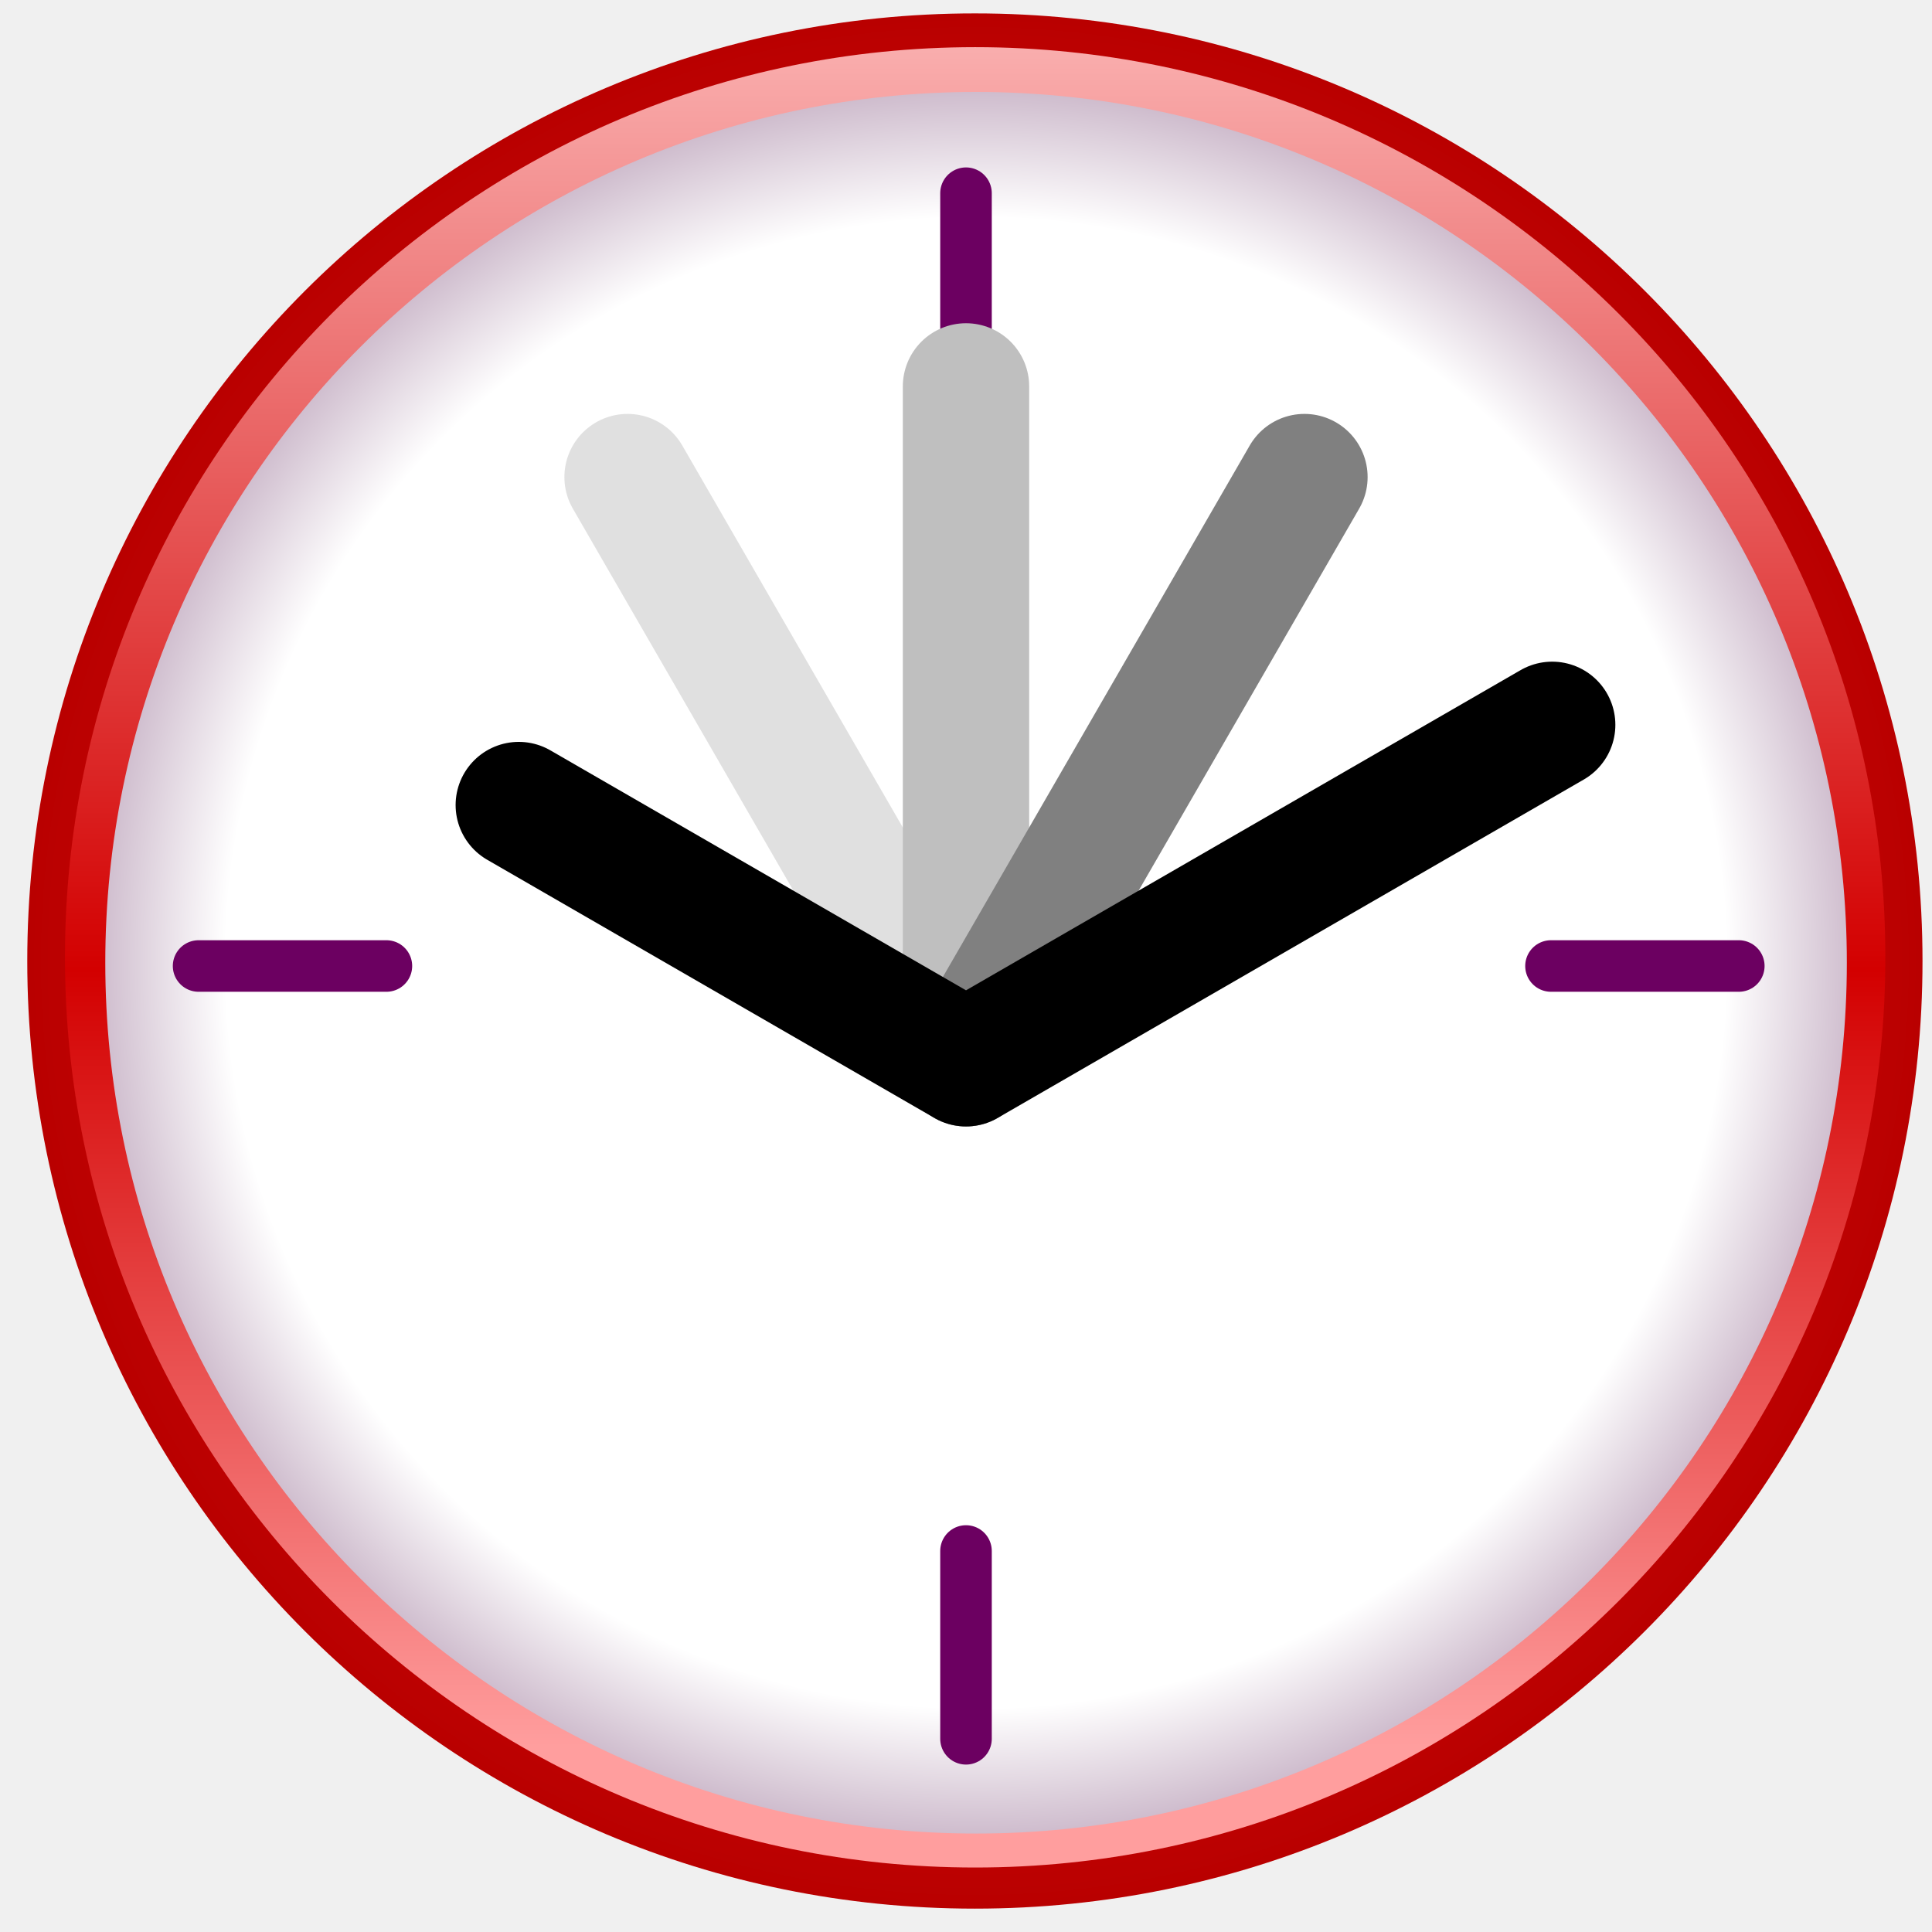
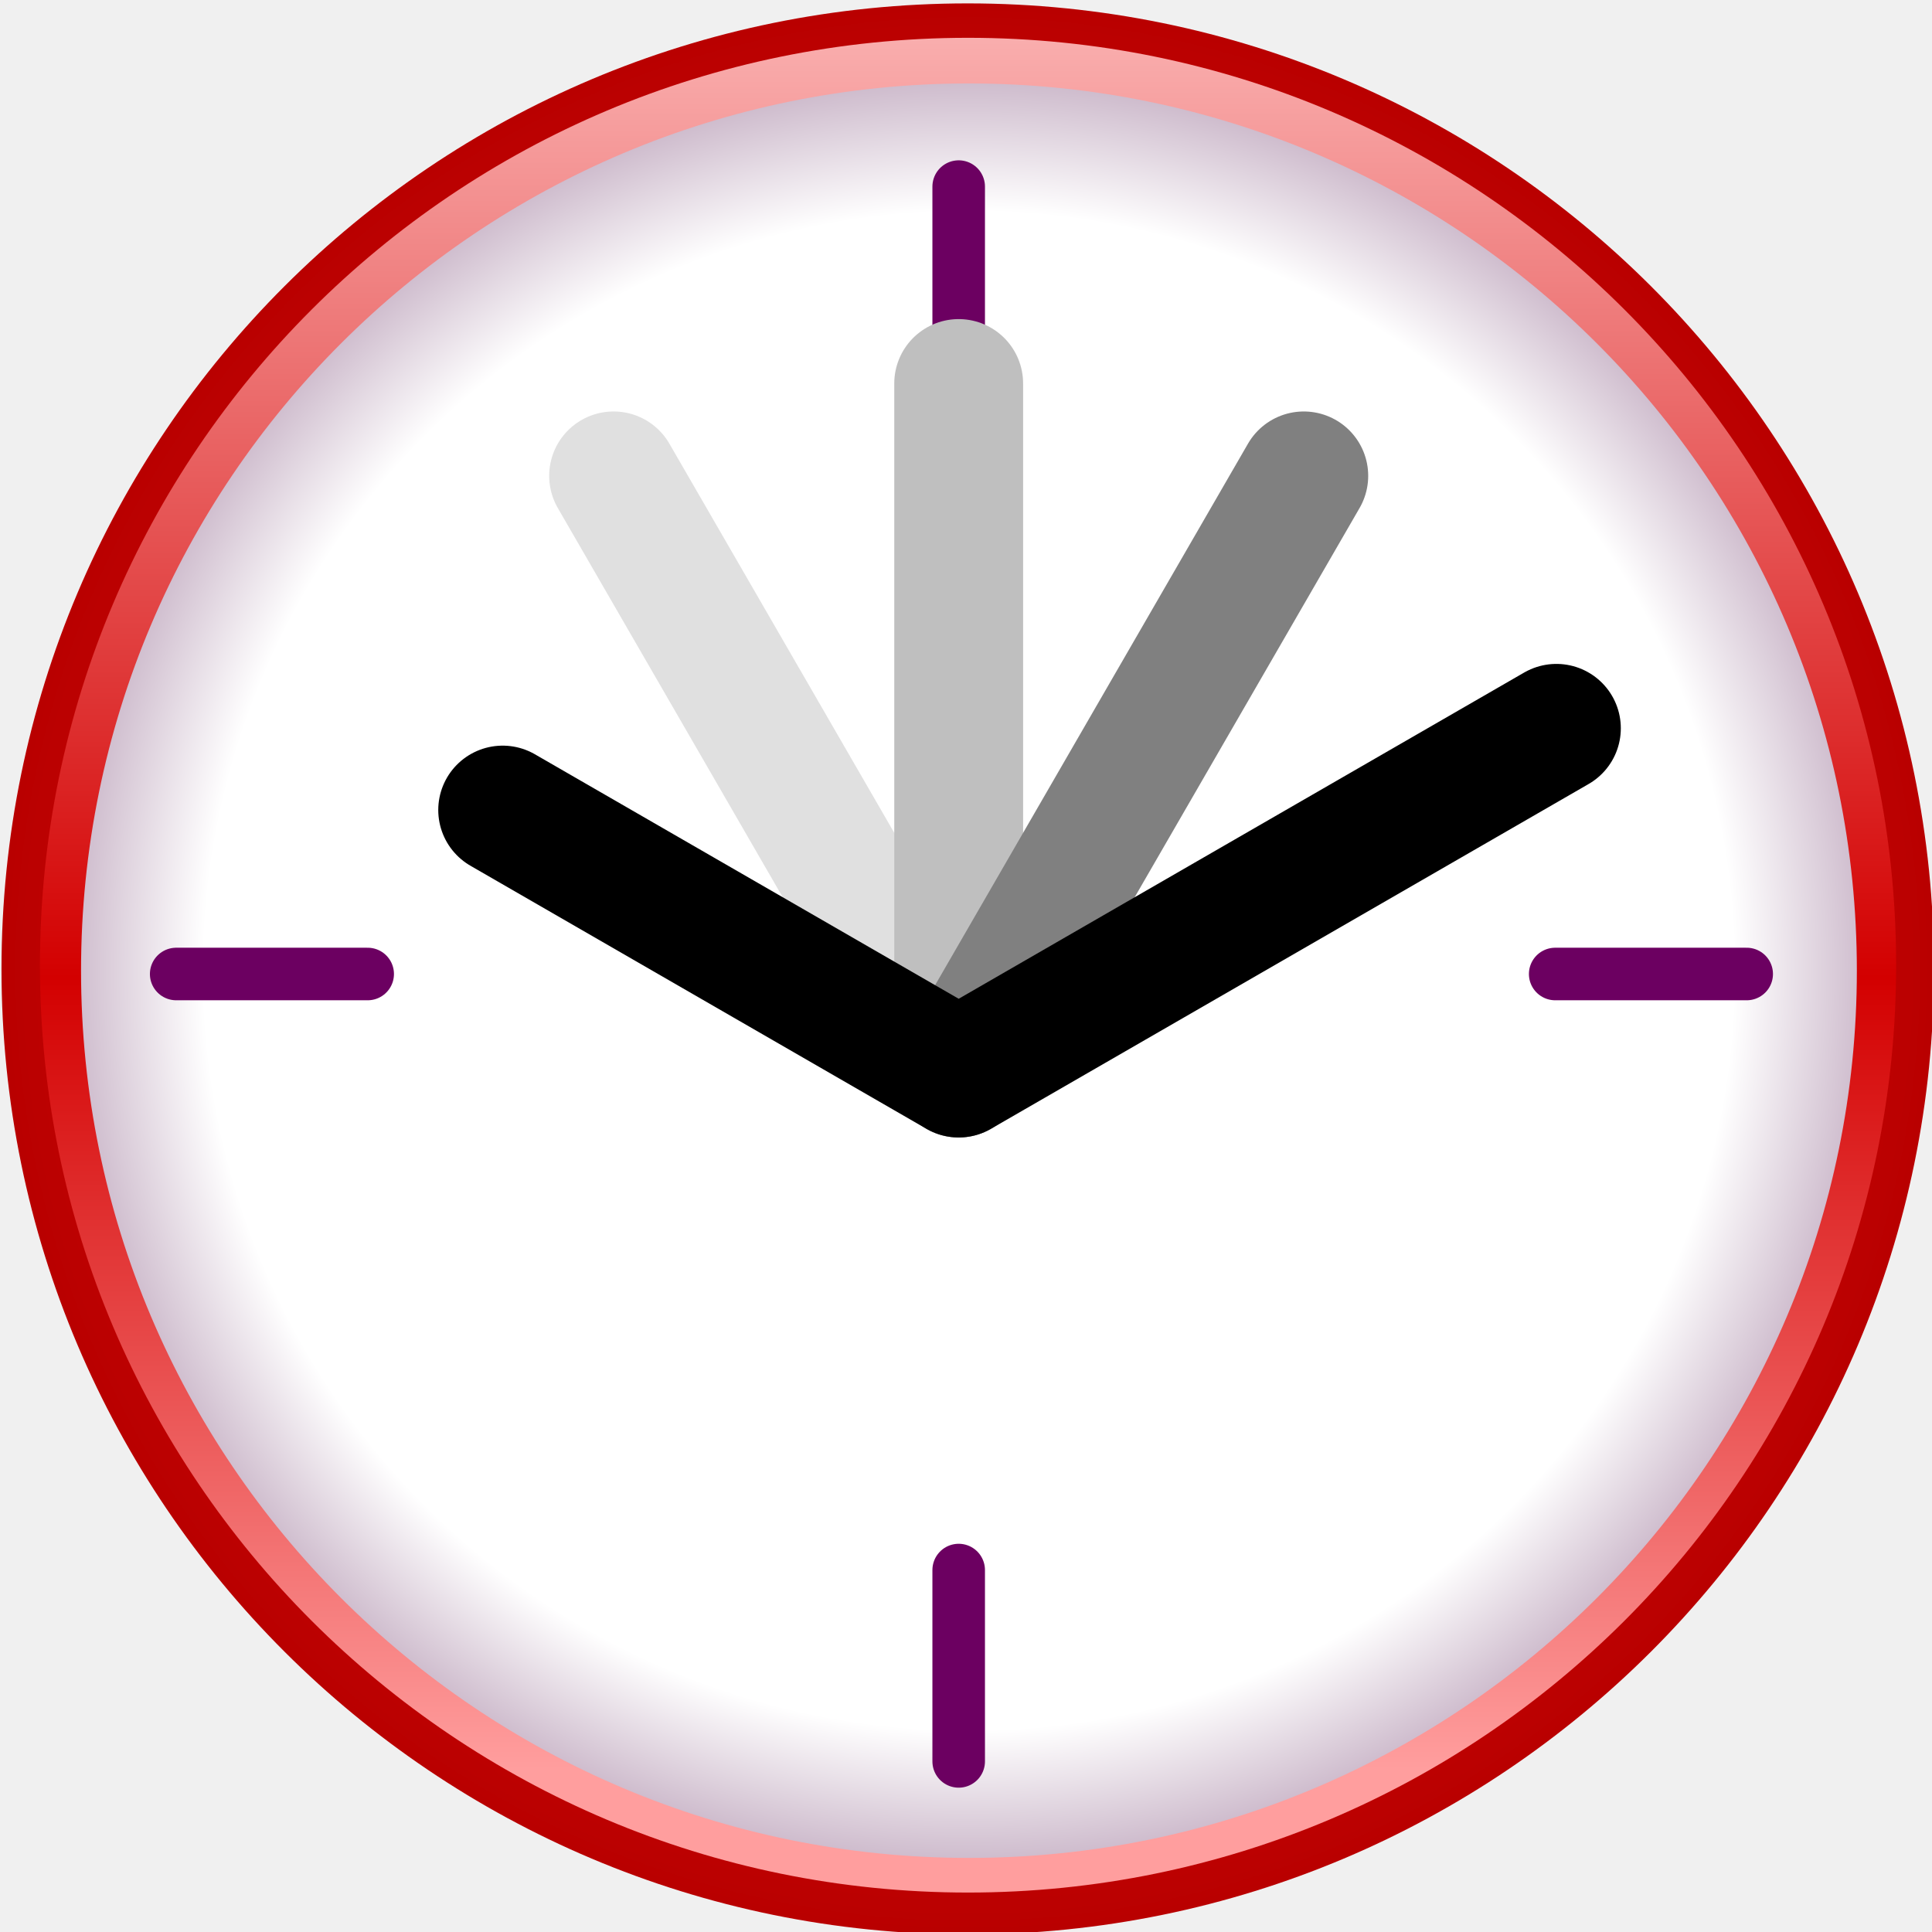
<svg xmlns="http://www.w3.org/2000/svg" xmlns:xlink="http://www.w3.org/1999/xlink" version="1.0" width="300" height="300" viewBox="0 0 140.8 140.8" id="svg2">
  <style type="text/css" id="style4" />
  <defs id="defs6">
    <linearGradient id="linearGradient3203">
      <stop id="stop3213" offset="0" style="stop-color:#ffffff;stop-opacity:1;" />
      <stop style="stop-color:#ffffff;stop-opacity:1;" offset="0.607" id="stop3217" />
      <stop style="stop-color:#460041;stop-opacity:1;" offset="1" id="stop3207" />
    </linearGradient>
    <linearGradient id="linearGradient3187">
      <stop style="stop-color:#ffc6c6;stop-opacity:1;" offset="0" id="stop3189" />
      <stop id="stop3201" offset="0.575" style="stop-color:#d30000;stop-opacity:1;" />
      <stop style="stop-color:#ff9e9e;stop-opacity:1;" offset="1" id="stop3191" />
    </linearGradient>
    <linearGradient id="linearGradient3181">
      <stop id="stop3183" offset="0" style="stop-color:#ff2323;stop-opacity:1;" />
      <stop id="stop3185" offset="1" style="stop-color:#b90000;stop-opacity:1;" />
    </linearGradient>
    <linearGradient id="linearGradient3157">
      <stop style="stop-color:#ff2323;stop-opacity:1;" offset="0" id="stop3171" />
      <stop style="stop-color:#b90000;stop-opacity:1;" offset="1" id="stop3161" />
    </linearGradient>
    <radialGradient xlink:href="#linearGradient3157" id="radialGradient3175" cx="78.225" cy="63.43" fx="78.225" fy="63.43" r="64" gradientUnits="userSpaceOnUse" gradientTransform="translate(-8.550607,5.700405)" />
    <linearGradient xlink:href="#linearGradient3187" id="linearGradient3199" x1="190.964" y1="190.674" x2="190.964" y2="69.835" gradientUnits="userSpaceOnUse" gradientTransform="matrix(1.014219,0,0,-1.014219,-123.849,193.5532)" />
    <linearGradient xlink:href="#linearGradient3187" id="linearGradient3221" gradientUnits="userSpaceOnUse" gradientTransform="matrix(0,0.9857807,0.9857807,0,-50.70913,-118.1332)" x1="190.964" y1="190.674" x2="190.964" y2="69.835" />
    <radialGradient xlink:href="#linearGradient3203" id="radialGradient3243" gradientUnits="userSpaceOnUse" gradientTransform="matrix(1.420036,0,-1.4922378e-8,1.410036,-29.90115,-27.259)" cx="69.83" cy="69.26" fx="69.83" fy="69.26" r="56.999" />
    <radialGradient xlink:href="#linearGradient3157" id="radialGradient3270" gradientUnits="userSpaceOnUse" gradientTransform="translate(-8.550607,5.700405)" cx="78.225" cy="63.43" fx="78.225" fy="63.43" r="64" />
    <linearGradient xlink:href="#linearGradient3187" id="linearGradient3272" gradientUnits="userSpaceOnUse" gradientTransform="matrix(1.014219,0,0,-1.014219,-123.849,193.5532)" x1="190.964" y1="190.674" x2="190.964" y2="69.835" />
    <linearGradient xlink:href="#linearGradient3187" id="linearGradient3274" gradientUnits="userSpaceOnUse" gradientTransform="matrix(0,0.9857807,0.9857807,0,-50.70913,-118.1332)" x1="190.964" y1="190.674" x2="190.964" y2="69.835" />
    <radialGradient xlink:href="#linearGradient3203" id="radialGradient3276" gradientUnits="userSpaceOnUse" gradientTransform="matrix(1.420036,0,-1.4922378e-8,1.410036,-29.90115,-27.259)" cx="69.83" cy="69.26" fx="69.83" fy="69.26" r="56.999" />
    <radialGradient xlink:href="#linearGradient3203" id="radialGradient3286" gradientUnits="userSpaceOnUse" gradientTransform="matrix(1.465173,0,-1.5396695e-8,1.454855,-32.55893,-31.51608)" cx="69.83" cy="69.26" fx="69.83" fy="69.26" r="56.999" />
    <linearGradient xlink:href="#linearGradient3187" id="linearGradient3289" gradientUnits="userSpaceOnUse" gradientTransform="matrix(0,0.9857807,0.9857807,0,53.40941,-135.6028)" x1="190.964" y1="190.674" x2="190.964" y2="69.835" />
    <linearGradient xlink:href="#linearGradient3187" id="linearGradient3292" gradientUnits="userSpaceOnUse" gradientTransform="matrix(1.022241,0,0,-1.022241,-125.5173,193.5835)" x1="190.964" y1="190.674" x2="190.964" y2="69.835" />
    <radialGradient xlink:href="#linearGradient3157" id="radialGradient3295" gradientUnits="userSpaceOnUse" gradientTransform="translate(-8.550607,5.700405)" cx="78.225" cy="63.43" fx="78.225" fy="63.43" r="64" />
    <radialGradient xlink:href="#linearGradient3157" id="radialGradient3308" gradientUnits="userSpaceOnUse" gradientTransform="translate(-8.550607,5.700405)" cx="78.225" cy="63.43" fx="78.225" fy="63.43" r="64" />
    <linearGradient xlink:href="#linearGradient3187" id="linearGradient3310" gradientUnits="userSpaceOnUse" gradientTransform="matrix(1.022241,0,0,-1.022241,-125.5173,193.5835)" x1="190.964" y1="190.674" x2="190.964" y2="69.835" />
    <radialGradient xlink:href="#linearGradient3203" id="radialGradient3312" gradientUnits="userSpaceOnUse" gradientTransform="matrix(1.465173,0,-1.5396695e-8,1.454855,-32.55893,-31.51608)" cx="69.83" cy="69.26" fx="69.83" fy="69.26" r="56.999" />
-     <radialGradient xlink:href="#linearGradient3203" id="radialGradient3319" gradientUnits="userSpaceOnUse" gradientTransform="matrix(1.581023,0,-1.6614101e-8,1.56989,-39.26939,-38.56712)" cx="69.83" cy="69.26" fx="69.83" fy="69.26" r="56.999" />
-     <linearGradient xlink:href="#linearGradient3187" id="linearGradient3322" gradientUnits="userSpaceOnUse" gradientTransform="matrix(1.103069,0,0,-1.103069,-139.578,204.331)" x1="190.964" y1="190.674" x2="190.964" y2="69.835" />
-     <radialGradient xlink:href="#linearGradient3157" id="radialGradient3325" gradientUnits="userSpaceOnUse" gradientTransform="matrix(1.079069,0,0,1.079069,-13.36275,1.592052)" cx="78.225" cy="63.43" fx="78.225" fy="63.43" r="64" />
+     <radialGradient xlink:href="#linearGradient3203" id="radialGradient3319" gradientUnits="userSpaceOnUse" gradientTransform="matrix(1.612131,0,0,1.599546,-41.96025,-40.04269)" cx="69.83" cy="69.26" fx="69.83" fy="69.26" r="56.999" />
+     <linearGradient xlink:href="#linearGradient3187" id="linearGradient3322" gradientUnits="userSpaceOnUse" gradientTransform="matrix(1.124771,0,0,-1.123906,-144.2424,207.4435)" x1="190.964" y1="190.674" x2="190.964" y2="69.835" />
+     <radialGradient xlink:href="#linearGradient3157" id="radialGradient3325" gradientUnits="userSpaceOnUse" gradientTransform="matrix(1.100301,0,0,1.099453,-15.54387,0.8750741)" cx="78.225" cy="63.43" fx="78.225" fy="63.43" r="64" />
  </defs>
-   <path d="M 135.937,70.037 C 135.937,105.875 106.885,134.926 71.048,134.926 C 35.21,134.926 6.159,105.875 6.159,70.037 C 6.159,34.2 35.21,5.148 71.048,5.148 C 106.885,5.148 135.937,34.2 135.937,70.037 z" style="fill:#ffffff;fill-opacity:1;stroke:url(#radialGradient3325);stroke-width:8.343;stroke-linecap:butt;stroke-linejoin:miter;stroke-miterlimit:4;stroke-dasharray:none;stroke-opacity:1" id="path2218" />
-   <path d="M 137.4,69.769 C 137.4,33.135 107.702,3.437 71.068,3.437 C 34.434,3.437 4.736,33.135 4.736,69.769 C 4.736,106.403 34.434,136.101 71.068,136.101 C 107.702,136.101 137.4,106.403 137.4,69.769 z" style="fill:url(#linearGradient3322);fill-opacity:1;stroke:none;stroke-width:7.732;stroke-linecap:butt;stroke-linejoin:miter;stroke-miterlimit:4;stroke-dasharray:none;stroke-opacity:1" id="path3177" />
-   <path d="M 134.594,70.163 C 134.594,105.212 106.182,133.624 71.133,133.624 C 36.085,133.624 7.673,105.212 7.673,70.163 C 7.673,35.115 36.085,6.702 71.133,6.702 C 106.182,6.702 134.594,35.115 134.594,70.163 z" style="fill:url(#radialGradient3319);fill-opacity:1;stroke:none;stroke-width:7.732;stroke-linecap:butt;stroke-linejoin:miter;stroke-miterlimit:4;stroke-dasharray:none;stroke-opacity:1" id="path3195" />
-   <path style="fill:none;fill-rule:evenodd;stroke:#6c0061;stroke-width:3.757;stroke-linecap:round;stroke-linejoin:round;stroke-miterlimit:4;stroke-dasharray:none;stroke-opacity:1" d="M 70.4,14.08 L 70.4,27.767" id="path3335" />
-   <g id="g3327" transform="translate(1.197782,1.915491)">
-     <path id="path7082" style="fill:none;fill-rule:evenodd;stroke:#e0e0e0;stroke-width:9.208;stroke-linecap:round;stroke-linejoin:round;stroke-miterlimit:4;stroke-dasharray:none;stroke-opacity:1" d="M 44.538,32.853 L 69.203,75.573" />
-     <path id="path8059" style="fill:none;fill-rule:evenodd;stroke:#bfbfbf;stroke-width:9.208;stroke-linecap:round;stroke-linejoin:round;stroke-miterlimit:4;stroke-dasharray:none;stroke-opacity:1" d="M 69.202,26.245 L 69.202,28.349 L 69.202,75.573" />
-     <path id="path8061" style="fill:none;fill-rule:evenodd;stroke:#808080;stroke-width:9.208;stroke-linecap:round;stroke-linejoin:round;stroke-miterlimit:4;stroke-dasharray:none;stroke-opacity:1" d="M 93.867,32.853 L 69.202,75.573" />
-     <path id="path8063" style="fill:none;fill-rule:evenodd;stroke:#000000;stroke-width:9.208;stroke-linecap:round;stroke-linejoin:round;stroke-miterlimit:4;stroke-opacity:1" d="M 36.61,56.755 L 69.203,75.573 L 111.922,50.909" />
+   <path d="m 136.693,70.614 c 0,36.514 -29.624,66.115 -66.166,66.115 -36.542,0 -66.166,-29.601 -66.166,-66.115 C 4.362,34.099 33.985,4.499 70.527,4.499 c 36.542,0 66.166,29.601 66.166,66.115 z" style="fill:#ffffff;fill-opacity:1;stroke:url(#radialGradient3325);stroke-width:8.504;stroke-linecap:butt;stroke-linejoin:miter;stroke-miterlimit:4;stroke-dasharray:none;stroke-opacity:1" id="path2218" />
+   <path d="m 138.186,70.34 c 0,-37.326 -30.282,-67.585 -67.637,-67.585 -37.355,0 -67.637,30.259 -67.637,67.585 0,37.326 30.282,67.585 67.637,67.585 37.355,0 67.637,-30.259 67.637,-67.585 z" style="fill:url(#linearGradient3322);fill-opacity:1;stroke:none;stroke-width:7.732;stroke-linecap:butt;stroke-linejoin:miter;stroke-miterlimit:4;stroke-dasharray:none;stroke-opacity:1" id="path3177" />
+   <path d="m 135.324,70.741 c 0,35.71 -28.971,64.66 -64.709,64.66 -35.738,0 -64.709,-28.95 -64.709,-64.66 0,-35.71 28.971,-64.659 64.709,-64.659 35.738,0 64.709,28.949 64.709,64.659 z" style="fill:url(#radialGradient3319);fill-opacity:1;stroke:none;stroke-width:7.732;stroke-linecap:butt;stroke-linejoin:miter;stroke-miterlimit:4;stroke-dasharray:none;stroke-opacity:1" id="path3195" />
+   <path style="fill:none;fill-rule:evenodd;stroke:#6c0061;stroke-width:3.83;stroke-linecap:round;stroke-linejoin:round;stroke-miterlimit:4;stroke-dasharray:none;stroke-opacity:1" d="m 69.867,13.599 0,13.945" id="path3335" />
+   <g id="g3327" transform="matrix(1.019675,0,0,1.01889,-0.6968641,1.204642)">
+     <path id="path7082" style="fill:none;fill-rule:evenodd;stroke:#e0e0e0;stroke-width:9.208;stroke-linecap:round;stroke-linejoin:round;stroke-miterlimit:4;stroke-dasharray:none;stroke-opacity:1" d="M 44.538,32.853 69.203,75.573" />
+     <path id="path8059" style="fill:none;fill-rule:evenodd;stroke:#bfbfbf;stroke-width:9.208;stroke-linecap:round;stroke-linejoin:round;stroke-miterlimit:4;stroke-dasharray:none;stroke-opacity:1" d="m 69.202,26.245 0,2.105 0,47.224" />
+     <path id="path8061" style="fill:none;fill-rule:evenodd;stroke:#808080;stroke-width:9.208;stroke-linecap:round;stroke-linejoin:round;stroke-miterlimit:4;stroke-dasharray:none;stroke-opacity:1" d="M 93.867,32.853 69.202,75.573" />
+     <path id="path8063" style="fill:none;fill-rule:evenodd;stroke:#000000;stroke-width:9.208;stroke-linecap:round;stroke-linejoin:round;stroke-miterlimit:4;stroke-opacity:1" d="M 36.61,56.755 69.203,75.573 111.922,50.909" />
  </g>
-   <path style="fill:none;fill-rule:evenodd;stroke:#6c0061;stroke-width:3.757;stroke-linecap:round;stroke-linejoin:round;stroke-miterlimit:4;stroke-dasharray:none;stroke-opacity:1" d="M 14.473,70.4 L 28.16,70.4" id="path3255" />
-   <path style="fill:none;fill-rule:evenodd;stroke:#6c0061;stroke-width:3.757;stroke-linecap:round;stroke-linejoin:round;stroke-miterlimit:4;stroke-dasharray:none;stroke-opacity:1" d="M 113.033,70.4 L 126.72,70.4" id="path3333" />
-   <path style="fill:none;fill-rule:evenodd;stroke:#6c0061;stroke-width:3.757;stroke-linecap:round;stroke-linejoin:round;stroke-miterlimit:4;stroke-dasharray:none;stroke-opacity:1" d="M 70.4,113.033 L 70.4,126.72" id="path3337" />
+   <path style="fill:none;fill-rule:evenodd;stroke:#6c0061;stroke-width:3.83;stroke-linecap:round;stroke-linejoin:round;stroke-miterlimit:4;stroke-dasharray:none;stroke-opacity:1" d="m 12.84,70.983 13.956,0" id="path3255" />
+   <path style="fill:none;fill-rule:evenodd;stroke:#6c0061;stroke-width:3.83;stroke-linecap:round;stroke-linejoin:round;stroke-miterlimit:4;stroke-dasharray:none;stroke-opacity:1" d="m 113.339,70.983 13.956,0" id="path3333" />
+   <path style="fill:none;fill-rule:evenodd;stroke:#6c0061;stroke-width:3.83;stroke-linecap:round;stroke-linejoin:round;stroke-miterlimit:4;stroke-dasharray:none;stroke-opacity:1" d="m 69.867,114.422 0,13.945" id="path3337" />
</svg>
